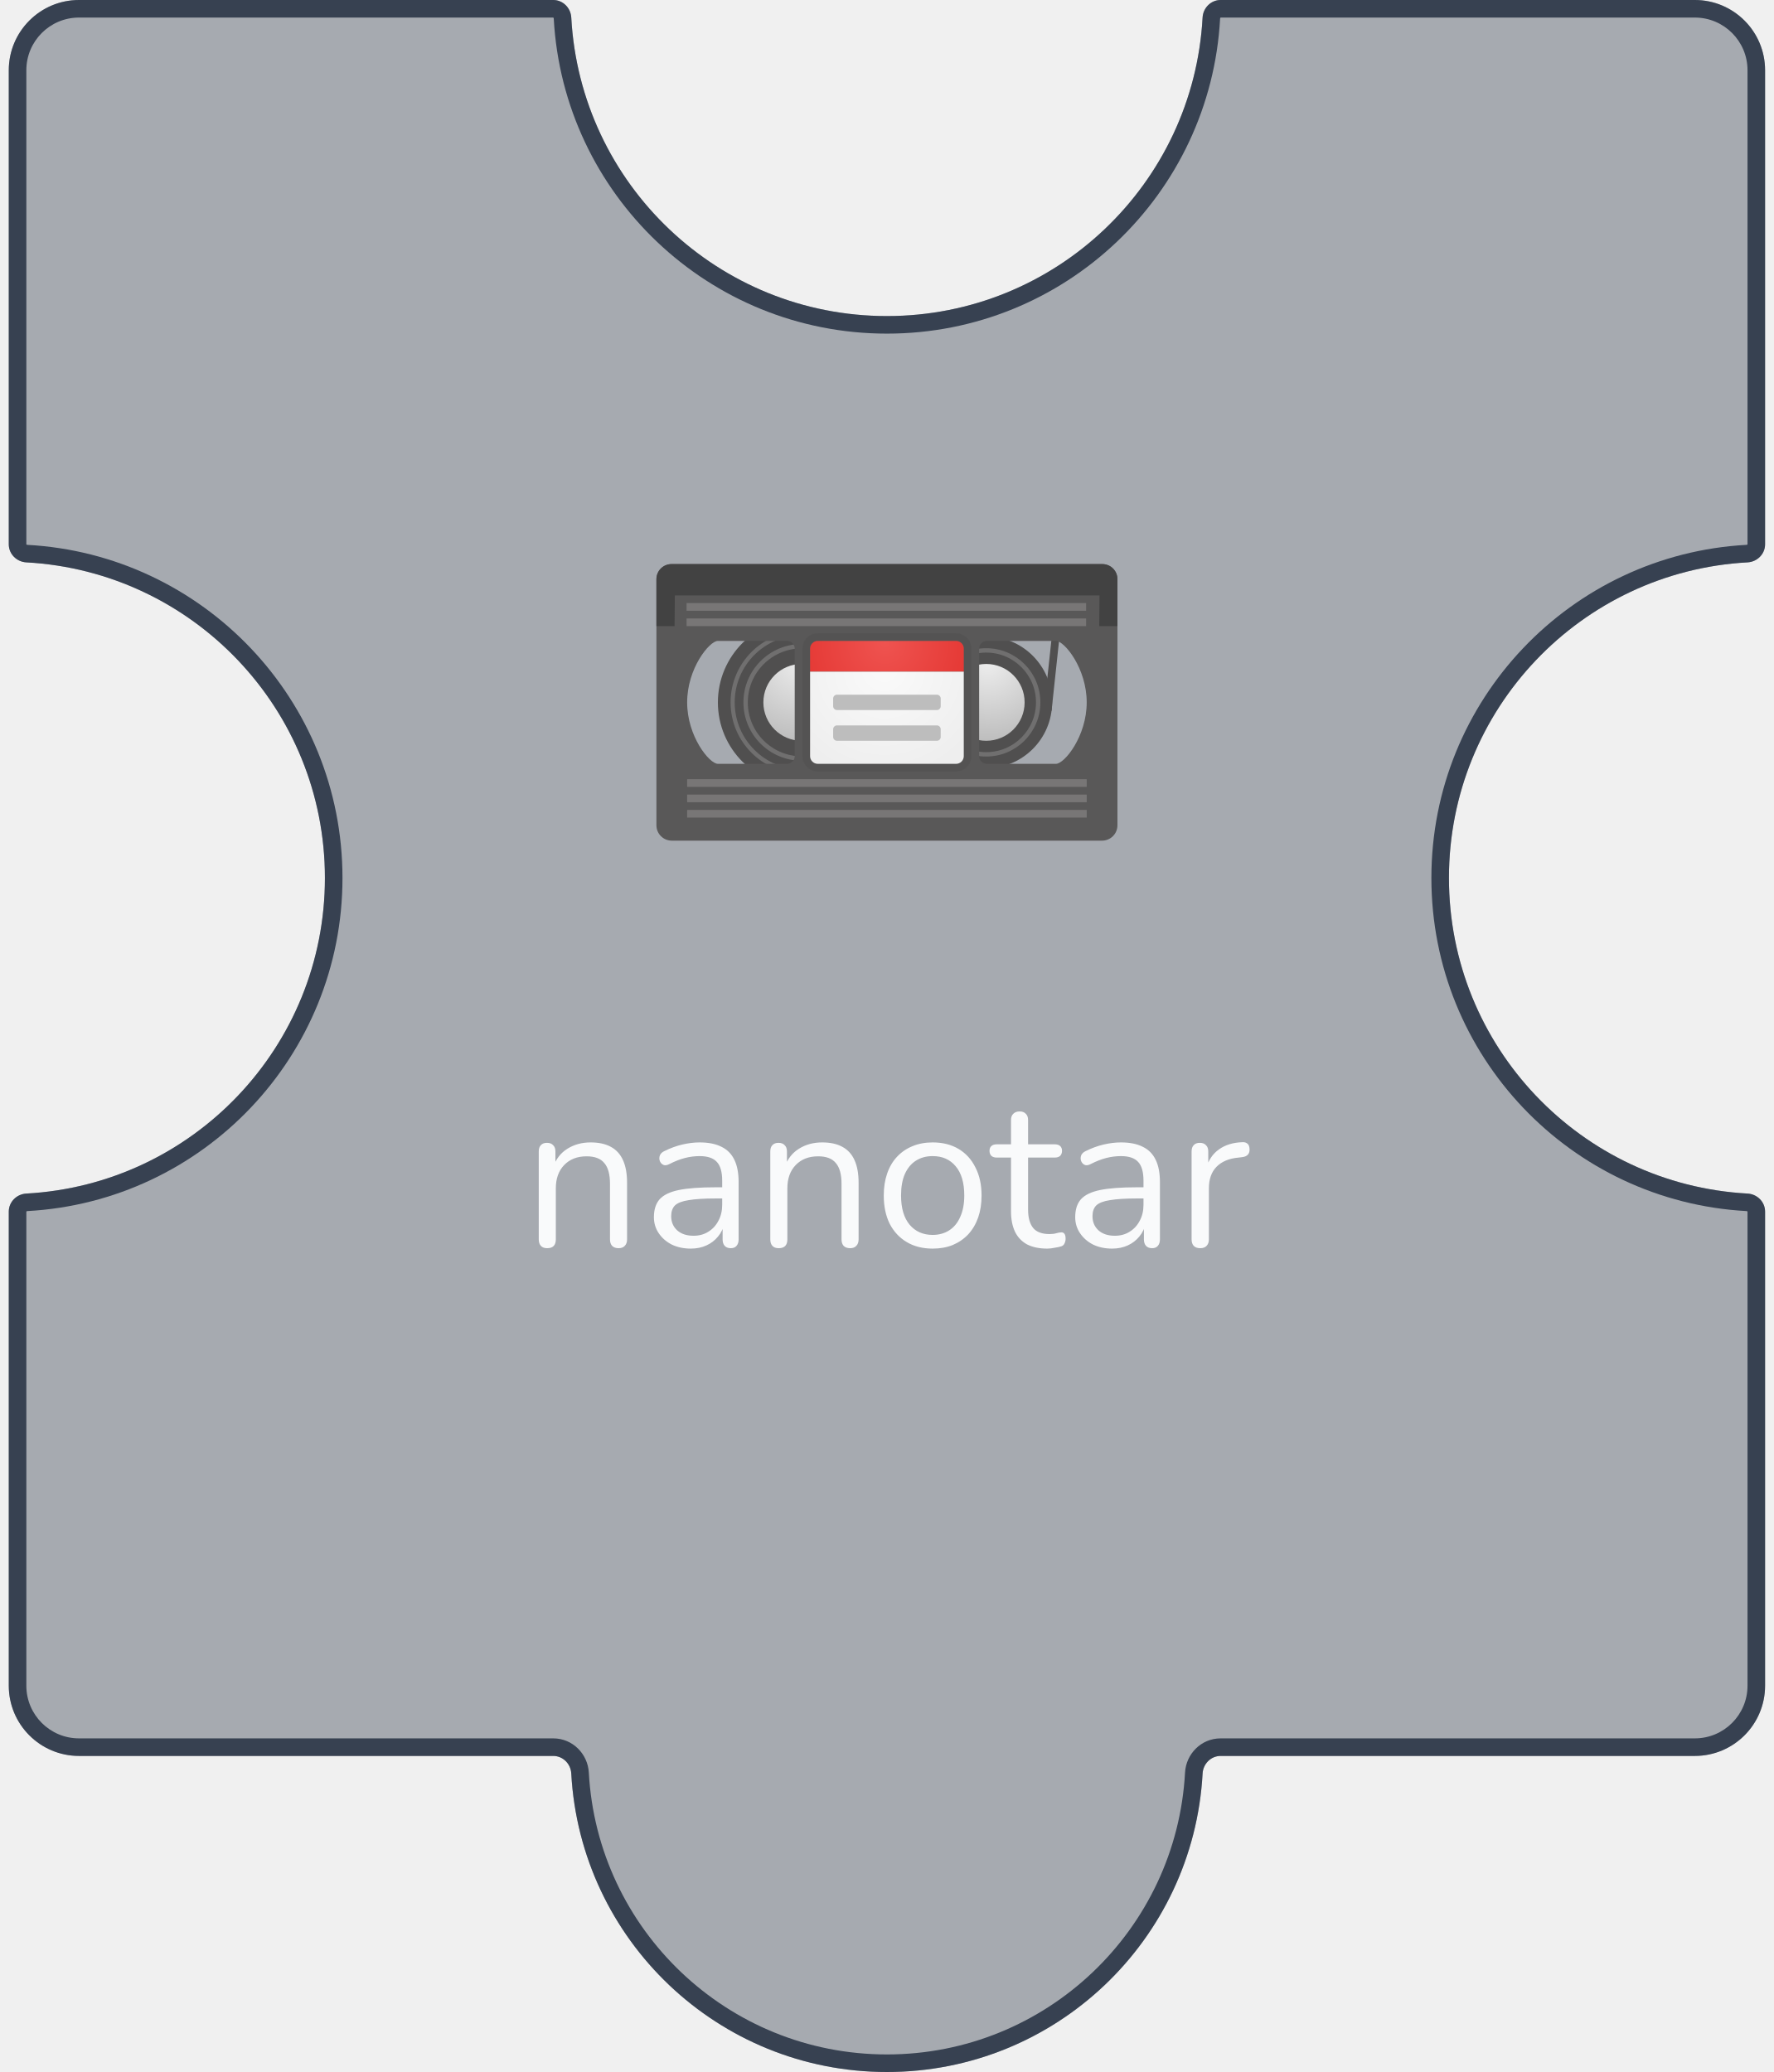
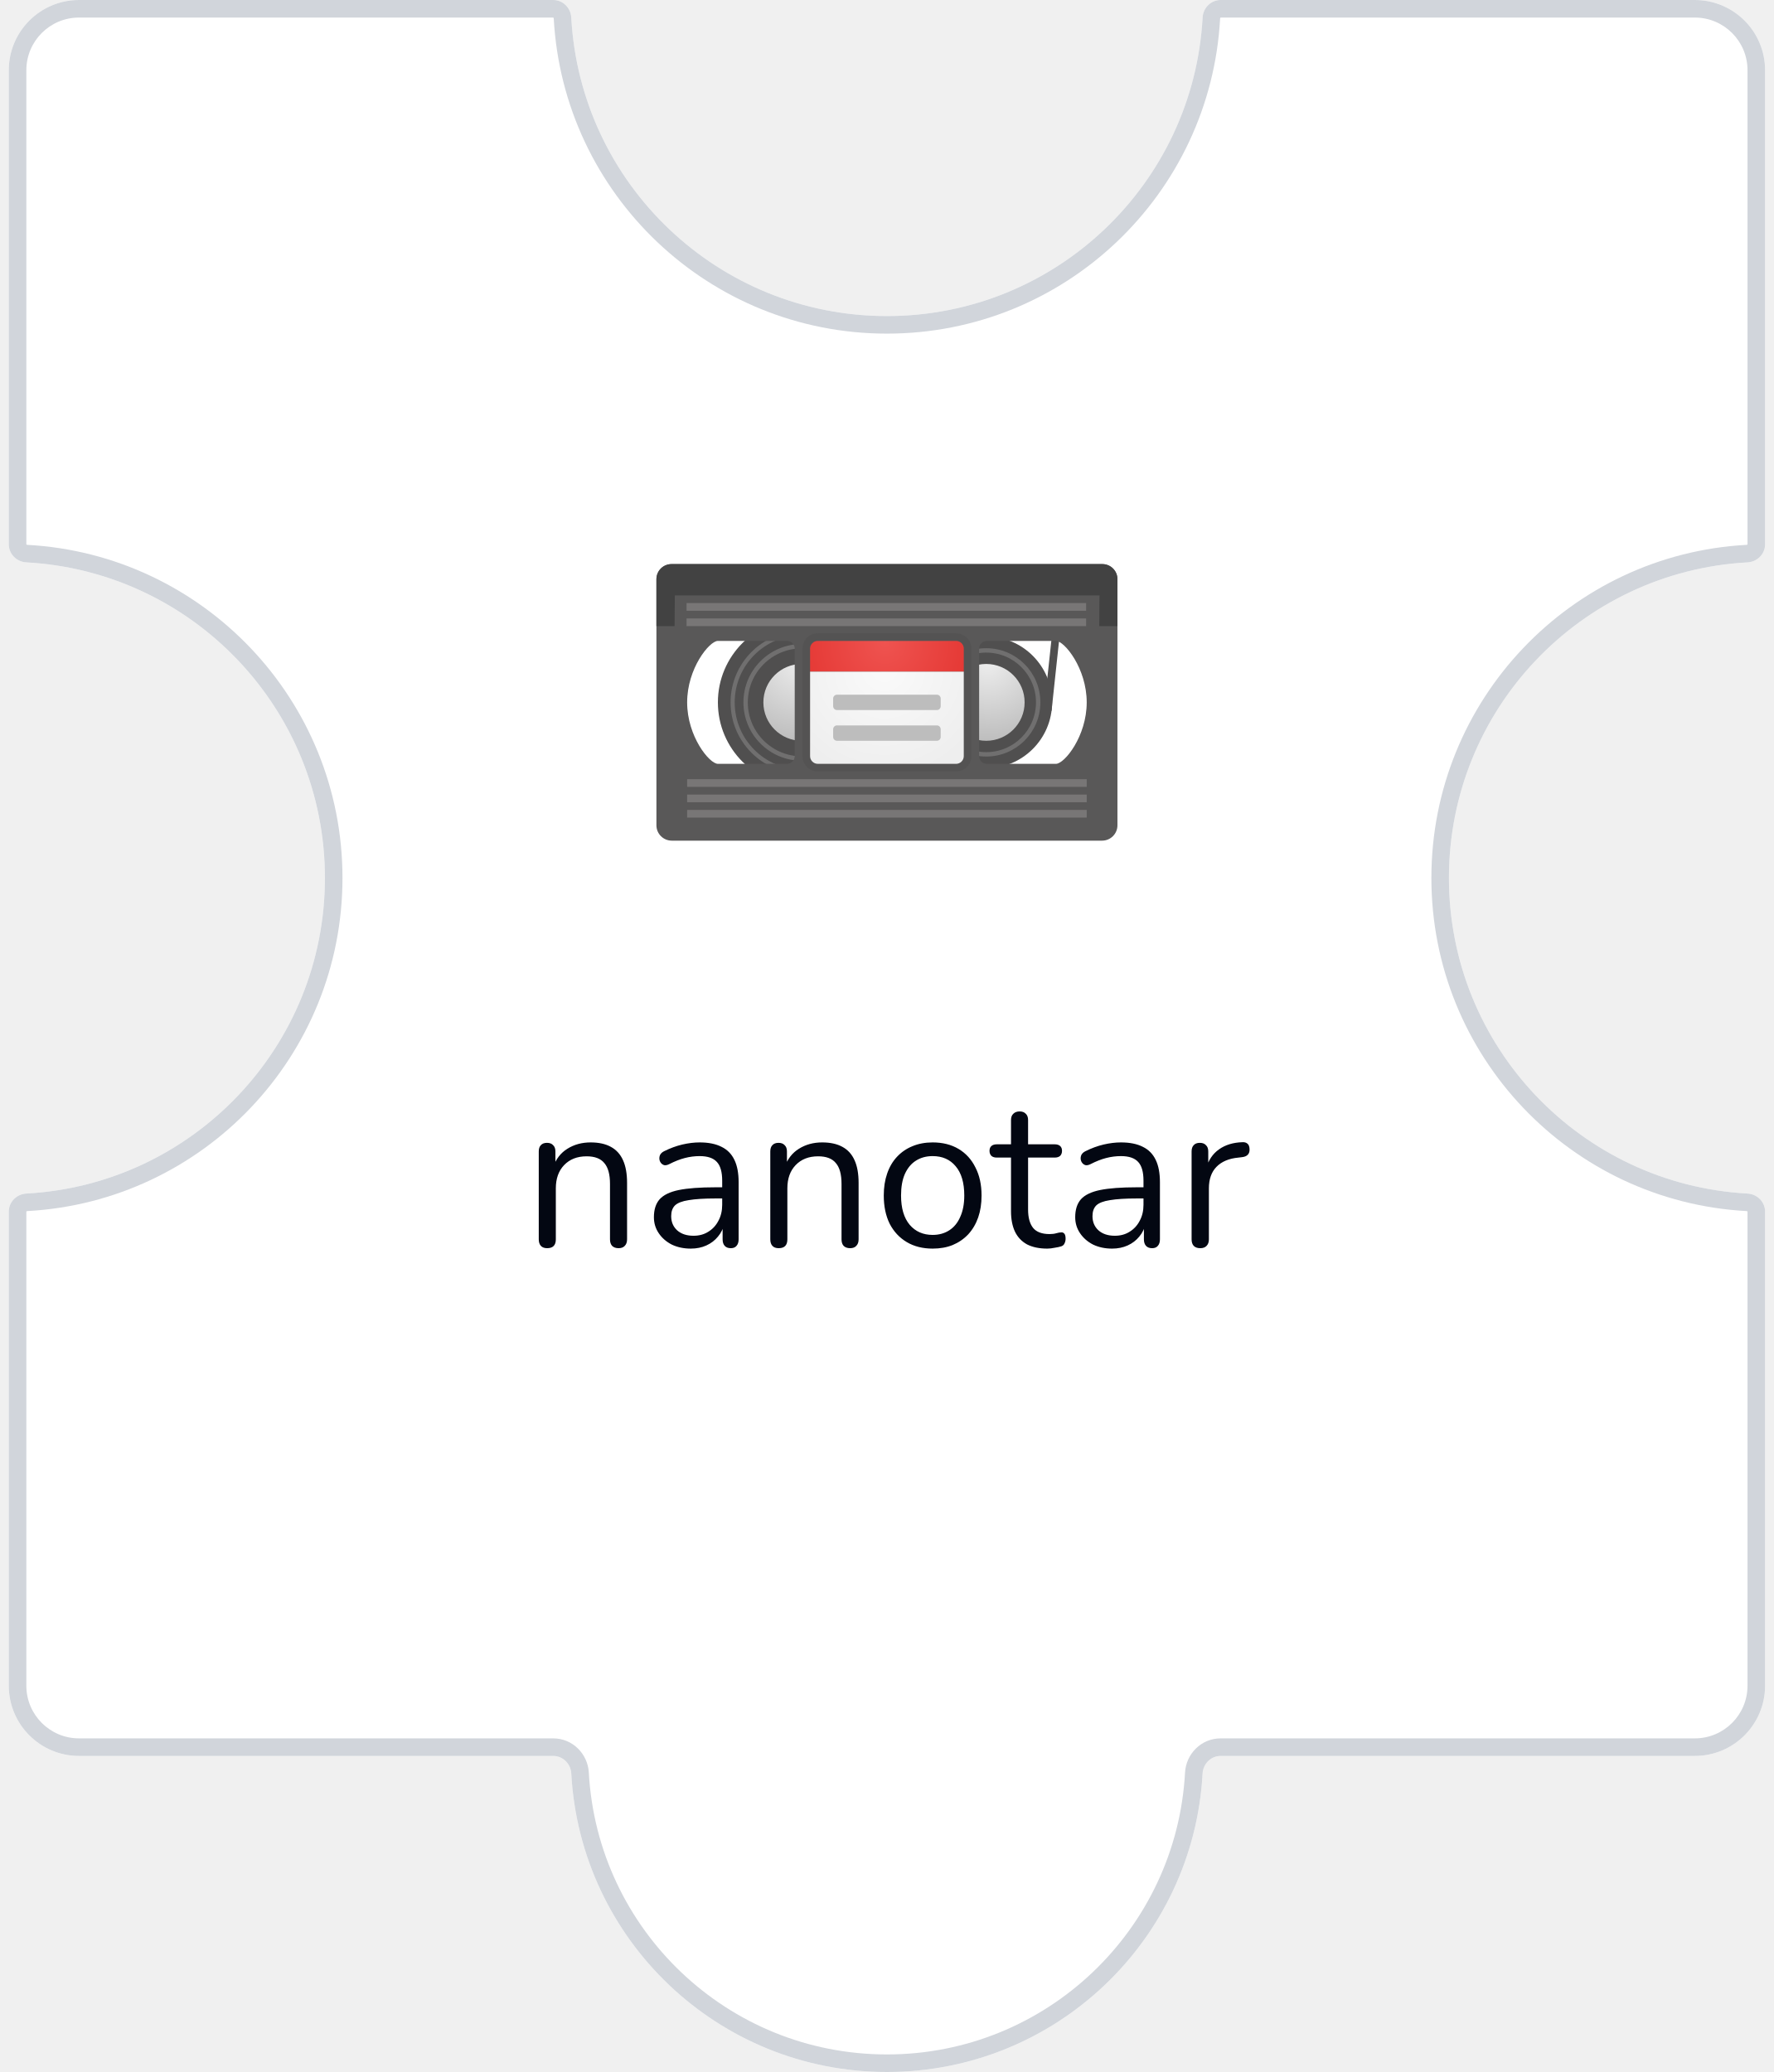
<svg xmlns="http://www.w3.org/2000/svg" width="101" height="118" viewBox="0 0 101 118" fill="none">
-   <mask id="path-1-inside-1_685_11103" fill="white">
+   <mask id="path-1-inside-1_685_11219" fill="white">
    <path fill-rule="evenodd" clip-rule="evenodd" d="M69.5 0C68.948 0 68.503 0.448 68.473 1C67.954 10.476 60.106 18 50.5 18C40.894 18 33.046 10.476 32.527 1C32.497 0.448 32.052 0 31.5 0L4.5 0C2.291 0 0.5 1.791 0.5 4L0.5 31C0.5 31.552 0.948 31.997 1.5 32.027C10.976 32.546 18.5 40.394 18.5 50C18.5 59.606 10.976 67.454 1.5 67.973C0.948 68.003 0.5 68.448 0.5 69L0.5 96C0.5 98.209 2.291 100 4.5 100H31.5C32.052 100 32.497 100.448 32.527 101C33.046 110.476 40.894 118 50.5 118C60.106 118 67.954 110.476 68.473 101C68.503 100.448 68.948 100 69.5 100H96.5C98.709 100 100.5 98.209 100.5 96V69C100.5 68.448 100.052 68.003 99.5 67.973C90.024 67.454 82.5 59.606 82.5 50C82.5 40.394 90.024 32.546 99.5 32.027C100.052 31.997 100.5 31.552 100.5 31V4C100.5 1.791 98.709 0 96.5 0L69.5 0Z" />
  </mask>
-   <path fill-rule="evenodd" clip-rule="evenodd" d="M69.5 0C68.948 0 68.503 0.448 68.473 1C67.954 10.476 60.106 18 50.5 18C40.894 18 33.046 10.476 32.527 1C32.497 0.448 32.052 0 31.5 0L4.5 0C2.291 0 0.5 1.791 0.5 4L0.5 31C0.5 31.552 0.948 31.997 1.5 32.027C10.976 32.546 18.5 40.394 18.5 50C18.5 59.606 10.976 67.454 1.5 67.973C0.948 68.003 0.5 68.448 0.5 69L0.5 96C0.5 98.209 2.291 100 4.5 100H31.5C32.052 100 32.497 100.448 32.527 101C33.046 110.476 40.894 118 50.5 118C60.106 118 67.954 110.476 68.473 101C68.503 100.448 68.948 100 69.5 100H96.5C98.709 100 100.5 98.209 100.5 96V69C100.5 68.448 100.052 68.003 99.5 67.973C90.024 67.454 82.5 59.606 82.5 50C82.5 40.394 90.024 32.546 99.5 32.027C100.052 31.997 100.5 31.552 100.5 31V4C100.5 1.791 98.709 0 96.5 0L69.5 0Z" fill="#374151" fill-opacity="0.4" />
-   <path d="M99.5 32.027L99.445 31.029L99.5 32.027ZM99.5 67.973L99.445 68.971L99.5 67.973ZM32.527 101L33.526 100.945L32.527 101ZM1.5 32.027L1.445 33.026L1.5 32.027ZM32.527 1L31.529 1.055L32.527 1ZM68.473 101L67.474 100.945L68.473 101ZM68.473 1L67.474 0.945L68.473 1ZM50.5 19C60.64 19 68.924 11.058 69.471 1.055L67.474 0.945C66.984 9.894 59.572 17 50.5 17L50.5 19ZM31.529 1.055C32.077 11.058 40.36 19 50.5 19L50.5 17C41.428 17 34.016 9.894 33.526 0.945L31.529 1.055ZM4.5 1L31.5 1V-1L4.5 -1V1ZM1.5 4C1.5 2.343 2.843 1 4.5 1V-1C1.739 -1 -0.5 1.239 -0.5 4H1.5ZM1.5 31L1.5 4H-0.5L-0.5 31H1.5ZM19.5 50C19.5 39.86 11.558 31.576 1.555 31.029L1.445 33.026C10.394 33.516 17.5 40.928 17.5 50L19.5 50ZM1.555 68.971C11.558 68.424 19.5 60.14 19.5 50L17.5 50C17.5 59.072 10.394 66.484 1.445 66.974L1.555 68.971ZM1.5 96L1.5 69H-0.5L-0.5 96H1.5ZM4.5 99C2.843 99 1.5 97.657 1.5 96H-0.5C-0.5 98.761 1.739 101 4.5 101V99ZM31.5 99H4.5V101H31.5L31.5 99ZM50.5 117C41.428 117 34.016 109.894 33.526 100.945L31.529 101.055C32.077 111.058 40.36 119 50.5 119V117ZM67.474 100.945C66.984 109.894 59.572 117 50.5 117V119C60.64 119 68.924 111.058 69.471 101.055L67.474 100.945ZM96.5 99H69.5V101H96.5V99ZM99.5 96C99.5 97.657 98.157 99 96.5 99V101C99.261 101 101.5 98.761 101.5 96H99.5ZM99.5 69V96H101.5V69H99.5ZM81.5 50C81.5 60.14 89.442 68.424 99.445 68.971L99.555 66.974C90.606 66.484 83.5 59.072 83.5 50H81.5ZM99.445 31.029C89.442 31.576 81.5 39.86 81.5 50H83.5C83.5 40.928 90.606 33.516 99.555 33.026L99.445 31.029ZM99.5 4V31H101.5V4L99.5 4ZM96.5 1C98.157 1 99.5 2.343 99.5 4L101.5 4C101.5 1.239 99.261 -1 96.5 -1V1ZM69.5 1L96.5 1V-1L69.5 -1V1ZM99.555 33.026C100.601 32.968 101.5 32.118 101.5 31H99.5C99.5 31.001 99.5 31.001 99.5 31.001C99.5 31 99.5 31 99.5 31C99.5 31 99.499 31.003 99.494 31.008C99.484 31.019 99.467 31.028 99.445 31.029L99.555 33.026ZM101.5 69C101.5 67.882 100.601 67.031 99.555 66.974L99.445 68.971C99.467 68.972 99.484 68.981 99.494 68.992C99.499 68.997 99.5 69 99.5 69C99.5 69 99.5 69 99.5 68.999C99.5 68.999 99.5 68.999 99.5 69H101.5ZM31.5 101C31.501 101 31.501 101 31.501 101C31.5 101 31.5 101 31.5 101C31.5 101 31.503 101.001 31.508 101.006C31.519 101.016 31.528 101.033 31.529 101.055L33.526 100.945C33.468 99.899 32.618 99 31.5 99L31.5 101ZM-0.5 31C-0.5 32.118 0.399 32.968 1.445 33.026L1.555 31.029C1.533 31.028 1.516 31.019 1.506 31.008C1.501 31.003 1.5 31 1.5 31C1.5 31 1.5 31 1.5 31.001C1.5 31.001 1.5 31.001 1.5 31H-0.5ZM1.445 66.974C0.399 67.031 -0.5 67.882 -0.5 69H1.5C1.5 68.999 1.5 68.999 1.5 68.999C1.5 69 1.5 69 1.5 69C1.5 69 1.501 68.997 1.506 68.992C1.516 68.981 1.533 68.972 1.555 68.971L1.445 66.974ZM33.526 0.945C33.468 -0.101 32.618 -1 31.5 -1V1C31.501 1 31.501 1 31.501 1C31.5 1 31.5 1 31.5 1C31.5 1 31.503 1.001 31.508 1.006C31.519 1.016 31.528 1.033 31.529 1.055L33.526 0.945ZM69.471 101.055C69.472 101.033 69.481 101.016 69.492 101.006C69.497 101.001 69.5 101 69.5 101C69.5 101 69.5 101 69.499 101C69.499 101 69.499 101 69.5 101V99C68.382 99 67.531 99.899 67.474 100.945L69.471 101.055ZM69.471 1.055C69.472 1.033 69.481 1.016 69.492 1.006C69.497 1.001 69.5 1 69.5 1C69.5 1 69.5 1 69.499 1C69.499 1 69.499 1 69.5 1V-1C68.382 -1 67.531 -0.101 67.474 0.945L69.471 1.055Z" fill="#374151" mask="url(#path-1-inside-1_685_11103)" />
-   <path d="M31.156 71.084C30.996 71.084 30.876 71.04 30.796 70.952C30.716 70.864 30.676 70.74 30.676 70.58V65.576C30.676 65.416 30.716 65.296 30.796 65.216C30.876 65.128 30.992 65.084 31.144 65.084C31.296 65.084 31.412 65.128 31.492 65.216C31.58 65.296 31.624 65.416 31.624 65.576V66.608L31.492 66.464C31.66 66 31.932 65.652 32.308 65.42C32.692 65.18 33.132 65.06 33.628 65.06C34.092 65.06 34.476 65.144 34.78 65.312C35.092 65.48 35.324 65.736 35.476 66.08C35.628 66.416 35.704 66.844 35.704 67.364V70.58C35.704 70.74 35.66 70.864 35.572 70.952C35.492 71.04 35.376 71.084 35.224 71.084C35.064 71.084 34.94 71.04 34.852 70.952C34.772 70.864 34.732 70.74 34.732 70.58V67.424C34.732 66.88 34.624 66.484 34.408 66.236C34.2 65.98 33.864 65.852 33.4 65.852C32.864 65.852 32.436 66.02 32.116 66.356C31.804 66.684 31.648 67.124 31.648 67.676V70.58C31.648 70.916 31.484 71.084 31.156 71.084ZM39.332 71.108C38.932 71.108 38.572 71.032 38.252 70.88C37.94 70.72 37.692 70.504 37.508 70.232C37.324 69.96 37.232 69.656 37.232 69.32C37.232 68.888 37.34 68.548 37.556 68.3C37.78 68.052 38.144 67.876 38.648 67.772C39.16 67.668 39.856 67.616 40.736 67.616H41.276V68.252H40.748C40.1 68.252 39.588 68.284 39.212 68.348C38.844 68.404 38.584 68.504 38.432 68.648C38.288 68.792 38.216 68.996 38.216 69.26C38.216 69.588 38.328 69.856 38.552 70.064C38.784 70.272 39.096 70.376 39.488 70.376C39.808 70.376 40.088 70.3 40.328 70.148C40.576 69.996 40.768 69.788 40.904 69.524C41.048 69.26 41.12 68.956 41.12 68.612V67.244C41.12 66.748 41.02 66.392 40.82 66.176C40.62 65.952 40.292 65.84 39.836 65.84C39.556 65.84 39.276 65.876 38.996 65.948C38.716 66.02 38.42 66.136 38.108 66.296C37.996 66.352 37.9 66.372 37.82 66.356C37.74 66.332 37.676 66.288 37.628 66.224C37.58 66.16 37.552 66.088 37.544 66.008C37.536 65.92 37.552 65.836 37.592 65.756C37.64 65.676 37.712 65.612 37.808 65.564C38.16 65.388 38.508 65.26 38.852 65.18C39.196 65.1 39.524 65.06 39.836 65.06C40.34 65.06 40.756 65.144 41.084 65.312C41.412 65.472 41.656 65.72 41.816 66.056C41.976 66.384 42.056 66.808 42.056 67.328V70.58C42.056 70.74 42.016 70.864 41.936 70.952C41.864 71.04 41.756 71.084 41.612 71.084C41.46 71.084 41.344 71.04 41.264 70.952C41.184 70.864 41.144 70.74 41.144 70.58V69.644H41.252C41.188 69.948 41.064 70.208 40.88 70.424C40.704 70.64 40.484 70.808 40.22 70.928C39.956 71.048 39.66 71.108 39.332 71.108ZM44.339 71.084C44.179 71.084 44.059 71.04 43.979 70.952C43.899 70.864 43.859 70.74 43.859 70.58V65.576C43.859 65.416 43.899 65.296 43.979 65.216C44.059 65.128 44.175 65.084 44.327 65.084C44.479 65.084 44.595 65.128 44.675 65.216C44.763 65.296 44.807 65.416 44.807 65.576V66.608L44.675 66.464C44.843 66 45.115 65.652 45.491 65.42C45.875 65.18 46.315 65.06 46.811 65.06C47.275 65.06 47.659 65.144 47.963 65.312C48.275 65.48 48.507 65.736 48.659 66.08C48.811 66.416 48.887 66.844 48.887 67.364V70.58C48.887 70.74 48.843 70.864 48.755 70.952C48.675 71.04 48.559 71.084 48.407 71.084C48.247 71.084 48.123 71.04 48.035 70.952C47.955 70.864 47.915 70.74 47.915 70.58V67.424C47.915 66.88 47.807 66.484 47.591 66.236C47.383 65.98 47.047 65.852 46.583 65.852C46.047 65.852 45.619 66.02 45.299 66.356C44.987 66.684 44.831 67.124 44.831 67.676V70.58C44.831 70.916 44.667 71.084 44.339 71.084ZM53.104 71.108C52.536 71.108 52.044 70.984 51.628 70.736C51.212 70.488 50.888 70.14 50.656 69.692C50.432 69.236 50.32 68.7 50.32 68.084C50.32 67.62 50.384 67.204 50.512 66.836C50.64 66.46 50.828 66.14 51.076 65.876C51.324 65.612 51.616 65.412 51.952 65.276C52.296 65.132 52.68 65.06 53.104 65.06C53.672 65.06 54.164 65.184 54.58 65.432C54.996 65.68 55.316 66.032 55.54 66.488C55.772 66.936 55.888 67.468 55.888 68.084C55.888 68.548 55.824 68.964 55.696 69.332C55.568 69.7 55.38 70.02 55.132 70.292C54.884 70.556 54.588 70.76 54.244 70.904C53.908 71.04 53.528 71.108 53.104 71.108ZM53.104 70.328C53.464 70.328 53.78 70.24 54.052 70.064C54.324 69.888 54.532 69.632 54.676 69.296C54.828 68.96 54.904 68.556 54.904 68.084C54.904 67.356 54.74 66.8 54.412 66.416C54.092 66.032 53.656 65.84 53.104 65.84C52.736 65.84 52.416 65.928 52.144 66.104C51.88 66.272 51.672 66.524 51.52 66.86C51.376 67.188 51.304 67.596 51.304 68.084C51.304 68.804 51.468 69.36 51.796 69.752C52.124 70.136 52.56 70.328 53.104 70.328ZM59.629 71.108C59.173 71.108 58.789 71.028 58.477 70.868C58.173 70.7 57.945 70.46 57.793 70.148C57.641 69.828 57.565 69.44 57.565 68.984V65.924H56.761C56.625 65.924 56.521 65.892 56.449 65.828C56.377 65.756 56.341 65.66 56.341 65.54C56.341 65.42 56.377 65.328 56.449 65.264C56.521 65.2 56.625 65.168 56.761 65.168H57.565V63.788C57.565 63.628 57.609 63.508 57.697 63.428C57.785 63.34 57.905 63.296 58.057 63.296C58.209 63.296 58.325 63.34 58.405 63.428C58.493 63.508 58.537 63.628 58.537 63.788V65.168H60.049C60.185 65.168 60.289 65.2 60.361 65.264C60.433 65.328 60.469 65.42 60.469 65.54C60.469 65.66 60.433 65.756 60.361 65.828C60.289 65.892 60.185 65.924 60.049 65.924H58.537V68.888C58.537 69.344 58.633 69.692 58.825 69.932C59.017 70.164 59.329 70.28 59.761 70.28C59.913 70.28 60.041 70.264 60.145 70.232C60.257 70.2 60.349 70.184 60.421 70.184C60.493 70.176 60.553 70.2 60.601 70.256C60.649 70.312 60.673 70.408 60.673 70.544C60.673 70.64 60.653 70.728 60.613 70.808C60.581 70.888 60.521 70.944 60.433 70.976C60.337 71.008 60.209 71.036 60.049 71.06C59.897 71.092 59.757 71.108 59.629 71.108ZM63.32 71.108C62.92 71.108 62.56 71.032 62.24 70.88C61.928 70.72 61.68 70.504 61.496 70.232C61.312 69.96 61.22 69.656 61.22 69.32C61.22 68.888 61.328 68.548 61.544 68.3C61.768 68.052 62.132 67.876 62.636 67.772C63.148 67.668 63.844 67.616 64.724 67.616H65.264V68.252H64.736C64.088 68.252 63.576 68.284 63.2 68.348C62.832 68.404 62.572 68.504 62.42 68.648C62.276 68.792 62.204 68.996 62.204 69.26C62.204 69.588 62.316 69.856 62.54 70.064C62.772 70.272 63.084 70.376 63.476 70.376C63.796 70.376 64.076 70.3 64.316 70.148C64.564 69.996 64.756 69.788 64.892 69.524C65.036 69.26 65.108 68.956 65.108 68.612V67.244C65.108 66.748 65.008 66.392 64.808 66.176C64.608 65.952 64.28 65.84 63.824 65.84C63.544 65.84 63.264 65.876 62.984 65.948C62.704 66.02 62.408 66.136 62.096 66.296C61.984 66.352 61.888 66.372 61.808 66.356C61.728 66.332 61.664 66.288 61.616 66.224C61.568 66.16 61.54 66.088 61.532 66.008C61.524 65.92 61.54 65.836 61.58 65.756C61.628 65.676 61.7 65.612 61.796 65.564C62.148 65.388 62.496 65.26 62.84 65.18C63.184 65.1 63.512 65.06 63.824 65.06C64.328 65.06 64.744 65.144 65.072 65.312C65.4 65.472 65.644 65.72 65.804 66.056C65.964 66.384 66.044 66.808 66.044 67.328V70.58C66.044 70.74 66.004 70.864 65.924 70.952C65.852 71.04 65.744 71.084 65.6 71.084C65.448 71.084 65.332 71.04 65.252 70.952C65.172 70.864 65.132 70.74 65.132 70.58V69.644H65.24C65.176 69.948 65.052 70.208 64.868 70.424C64.692 70.64 64.472 70.808 64.208 70.928C63.944 71.048 63.648 71.108 63.32 71.108ZM68.34 71.084C68.18 71.084 68.055 71.04 67.968 70.952C67.888 70.864 67.847 70.74 67.847 70.58V65.576C67.847 65.416 67.888 65.296 67.968 65.216C68.047 65.128 68.163 65.084 68.316 65.084C68.468 65.084 68.584 65.128 68.663 65.216C68.751 65.296 68.796 65.416 68.796 65.576V66.548H68.675C68.803 66.076 69.047 65.712 69.407 65.456C69.767 65.2 70.212 65.064 70.74 65.048C70.859 65.04 70.956 65.068 71.028 65.132C71.1 65.188 71.139 65.288 71.147 65.432C71.156 65.568 71.124 65.676 71.052 65.756C70.98 65.836 70.868 65.884 70.716 65.9L70.523 65.924C69.98 65.972 69.559 66.148 69.263 66.452C68.975 66.748 68.832 67.156 68.832 67.676V70.58C68.832 70.74 68.787 70.864 68.7 70.952C68.62 71.04 68.499 71.084 68.34 71.084Z" fill="#F9FAFB" />
+   <path fill-rule="evenodd" clip-rule="evenodd" d="M69.5 0C68.948 0 68.503 0.448 68.473 1C67.954 10.476 60.106 18 50.5 18C40.894 18 33.046 10.476 32.527 1C32.497 0.448 32.052 0 31.5 0L4.5 0C2.291 0 0.5 1.791 0.5 4L0.5 31C0.5 31.552 0.948 31.997 1.5 32.027C10.976 32.546 18.5 40.394 18.5 50C18.5 59.606 10.976 67.454 1.5 67.973C0.948 68.003 0.5 68.448 0.5 69L0.5 96C0.5 98.209 2.291 100 4.5 100H31.5C32.052 100 32.497 100.448 32.527 101C33.046 110.476 40.894 118 50.5 118C60.106 118 67.954 110.476 68.473 101C68.503 100.448 68.948 100 69.5 100H96.5C98.709 100 100.5 98.209 100.5 96V69C100.5 68.448 100.052 68.003 99.5 67.973C90.024 67.454 82.5 59.606 82.5 50C82.5 40.394 90.024 32.546 99.5 32.027C100.052 31.997 100.5 31.552 100.5 31V4C100.5 1.791 98.709 0 96.5 0L69.5 0Z" fill="white" />
+   <path d="M99.5 32.027L99.445 31.029L99.5 32.027ZM99.5 67.973L99.445 68.971L99.5 67.973ZM32.527 101L33.526 100.945L32.527 101ZM1.5 32.027L1.445 33.026L1.5 32.027ZM32.527 1L31.529 1.055L32.527 1ZM68.473 101L67.474 100.945L68.473 101ZM68.473 1L67.474 0.945L68.473 1ZM50.5 19C60.64 19 68.924 11.058 69.471 1.055L67.474 0.945C66.984 9.894 59.572 17 50.5 17L50.5 19ZM31.529 1.055C32.077 11.058 40.36 19 50.5 19L50.5 17C41.428 17 34.016 9.894 33.526 0.945L31.529 1.055ZM4.5 1L31.5 1V-1L4.5 -1V1ZM1.5 4C1.5 2.343 2.843 1 4.5 1V-1C1.739 -1 -0.5 1.239 -0.5 4H1.5ZM1.5 31L1.5 4H-0.5L-0.5 31H1.5ZM19.5 50C19.5 39.86 11.558 31.576 1.555 31.029L1.445 33.026C10.394 33.516 17.5 40.928 17.5 50L19.5 50ZM1.555 68.971C11.558 68.424 19.5 60.14 19.5 50L17.5 50C17.5 59.072 10.394 66.484 1.445 66.974L1.555 68.971ZM1.5 96L1.5 69H-0.5L-0.5 96H1.5ZM4.5 99C2.843 99 1.5 97.657 1.5 96H-0.5C-0.5 98.761 1.739 101 4.5 101V99ZM31.5 99H4.5V101H31.5L31.5 99ZM50.5 117C41.428 117 34.016 109.894 33.526 100.945L31.529 101.055C32.077 111.058 40.36 119 50.5 119V117ZM67.474 100.945C66.984 109.894 59.572 117 50.5 117V119C60.64 119 68.924 111.058 69.471 101.055L67.474 100.945ZM96.5 99H69.5V101H96.5V99ZM99.5 96C99.5 97.657 98.157 99 96.5 99V101C99.261 101 101.5 98.761 101.5 96H99.5ZM99.5 69V96H101.5V69H99.5ZM81.5 50C81.5 60.14 89.442 68.424 99.445 68.971L99.555 66.974C90.606 66.484 83.5 59.072 83.5 50H81.5ZM99.445 31.029C89.442 31.576 81.5 39.86 81.5 50H83.5C83.5 40.928 90.606 33.516 99.555 33.026L99.445 31.029ZM99.5 4V31H101.5V4L99.5 4ZM96.5 1C98.157 1 99.5 2.343 99.5 4L101.5 4C101.5 1.239 99.261 -1 96.5 -1V1ZM69.5 1L96.5 1V-1L69.5 -1V1ZM99.555 33.026C100.601 32.968 101.5 32.118 101.5 31H99.5C99.5 31.001 99.5 31.001 99.5 31.001C99.5 31 99.5 31 99.5 31C99.5 31 99.499 31.003 99.494 31.008C99.484 31.019 99.467 31.028 99.445 31.029L99.555 33.026ZM101.5 69C101.5 67.882 100.601 67.031 99.555 66.974L99.445 68.971C99.467 68.972 99.484 68.981 99.494 68.992C99.499 68.997 99.5 69 99.5 69C99.5 69 99.5 69 99.5 68.999C99.5 68.999 99.5 68.999 99.5 69H101.5ZM31.5 101C31.501 101 31.501 101 31.501 101C31.5 101 31.5 101 31.5 101C31.5 101 31.503 101.001 31.508 101.006C31.519 101.016 31.528 101.033 31.529 101.055L33.526 100.945C33.468 99.899 32.618 99 31.5 99L31.5 101ZM-0.5 31C-0.5 32.118 0.399 32.968 1.445 33.026L1.555 31.029C1.533 31.028 1.516 31.019 1.506 31.008C1.501 31.003 1.5 31 1.5 31C1.5 31 1.5 31 1.5 31.001C1.5 31.001 1.5 31.001 1.5 31H-0.5ZM1.445 66.974C0.399 67.031 -0.5 67.882 -0.5 69H1.5C1.5 68.999 1.5 68.999 1.5 68.999C1.5 69 1.5 69 1.5 69C1.5 69 1.501 68.997 1.506 68.992C1.516 68.981 1.533 68.972 1.555 68.971L1.445 66.974ZM33.526 0.945C33.468 -0.101 32.618 -1 31.5 -1V1C31.501 1 31.501 1 31.501 1C31.5 1 31.5 1 31.5 1C31.5 1 31.503 1.001 31.508 1.006C31.519 1.016 31.528 1.033 31.529 1.055L33.526 0.945ZM69.471 101.055C69.472 101.033 69.481 101.016 69.492 101.006C69.497 101.001 69.5 101 69.5 101C69.5 101 69.5 101 69.499 101C69.499 101 69.499 101 69.5 101V99C68.382 99 67.531 99.899 67.474 100.945L69.471 101.055ZM69.471 1.055C69.472 1.033 69.481 1.016 69.492 1.006C69.497 1.001 69.5 1 69.5 1C69.5 1 69.5 1 69.499 1C69.499 1 69.499 1 69.5 1V-1C68.382 -1 67.531 -0.101 67.474 0.945L69.471 1.055Z" fill="#D1D5DB" mask="url(#path-1-inside-1_685_11219)" />
+   <path d="M31.156 71.084C30.996 71.084 30.876 71.04 30.796 70.952C30.716 70.864 30.676 70.74 30.676 70.58V65.576C30.676 65.416 30.716 65.296 30.796 65.216C30.876 65.128 30.992 65.084 31.144 65.084C31.296 65.084 31.412 65.128 31.492 65.216C31.58 65.296 31.624 65.416 31.624 65.576V66.608L31.492 66.464C31.66 66 31.932 65.652 32.308 65.42C32.692 65.18 33.132 65.06 33.628 65.06C34.092 65.06 34.476 65.144 34.78 65.312C35.092 65.48 35.324 65.736 35.476 66.08C35.628 66.416 35.704 66.844 35.704 67.364V70.58C35.704 70.74 35.66 70.864 35.572 70.952C35.492 71.04 35.376 71.084 35.224 71.084C35.064 71.084 34.94 71.04 34.852 70.952C34.772 70.864 34.732 70.74 34.732 70.58V67.424C34.732 66.88 34.624 66.484 34.408 66.236C34.2 65.98 33.864 65.852 33.4 65.852C32.864 65.852 32.436 66.02 32.116 66.356C31.804 66.684 31.648 67.124 31.648 67.676V70.58C31.648 70.916 31.484 71.084 31.156 71.084ZM39.332 71.108C38.932 71.108 38.572 71.032 38.252 70.88C37.94 70.72 37.692 70.504 37.508 70.232C37.324 69.96 37.232 69.656 37.232 69.32C37.232 68.888 37.34 68.548 37.556 68.3C37.78 68.052 38.144 67.876 38.648 67.772C39.16 67.668 39.856 67.616 40.736 67.616H41.276V68.252H40.748C40.1 68.252 39.588 68.284 39.212 68.348C38.844 68.404 38.584 68.504 38.432 68.648C38.288 68.792 38.216 68.996 38.216 69.26C38.216 69.588 38.328 69.856 38.552 70.064C38.784 70.272 39.096 70.376 39.488 70.376C39.808 70.376 40.088 70.3 40.328 70.148C40.576 69.996 40.768 69.788 40.904 69.524C41.048 69.26 41.12 68.956 41.12 68.612V67.244C41.12 66.748 41.02 66.392 40.82 66.176C40.62 65.952 40.292 65.84 39.836 65.84C39.556 65.84 39.276 65.876 38.996 65.948C38.716 66.02 38.42 66.136 38.108 66.296C37.996 66.352 37.9 66.372 37.82 66.356C37.74 66.332 37.676 66.288 37.628 66.224C37.58 66.16 37.552 66.088 37.544 66.008C37.536 65.92 37.552 65.836 37.592 65.756C37.64 65.676 37.712 65.612 37.808 65.564C38.16 65.388 38.508 65.26 38.852 65.18C39.196 65.1 39.524 65.06 39.836 65.06C40.34 65.06 40.756 65.144 41.084 65.312C41.412 65.472 41.656 65.72 41.816 66.056C41.976 66.384 42.056 66.808 42.056 67.328V70.58C42.056 70.74 42.016 70.864 41.936 70.952C41.864 71.04 41.756 71.084 41.612 71.084C41.46 71.084 41.344 71.04 41.264 70.952C41.184 70.864 41.144 70.74 41.144 70.58V69.644H41.252C41.188 69.948 41.064 70.208 40.88 70.424C40.704 70.64 40.484 70.808 40.22 70.928C39.956 71.048 39.66 71.108 39.332 71.108ZM44.339 71.084C44.179 71.084 44.059 71.04 43.979 70.952C43.899 70.864 43.859 70.74 43.859 70.58V65.576C43.859 65.416 43.899 65.296 43.979 65.216C44.059 65.128 44.175 65.084 44.327 65.084C44.479 65.084 44.595 65.128 44.675 65.216C44.763 65.296 44.807 65.416 44.807 65.576V66.608L44.675 66.464C44.843 66 45.115 65.652 45.491 65.42C45.875 65.18 46.315 65.06 46.811 65.06C47.275 65.06 47.659 65.144 47.963 65.312C48.275 65.48 48.507 65.736 48.659 66.08C48.811 66.416 48.887 66.844 48.887 67.364V70.58C48.887 70.74 48.843 70.864 48.755 70.952C48.675 71.04 48.559 71.084 48.407 71.084C48.247 71.084 48.123 71.04 48.035 70.952C47.955 70.864 47.915 70.74 47.915 70.58V67.424C47.915 66.88 47.807 66.484 47.591 66.236C47.383 65.98 47.047 65.852 46.583 65.852C46.047 65.852 45.619 66.02 45.299 66.356C44.987 66.684 44.831 67.124 44.831 67.676V70.58C44.831 70.916 44.667 71.084 44.339 71.084ZM53.104 71.108C52.536 71.108 52.044 70.984 51.628 70.736C51.212 70.488 50.888 70.14 50.656 69.692C50.432 69.236 50.32 68.7 50.32 68.084C50.32 67.62 50.384 67.204 50.512 66.836C50.64 66.46 50.828 66.14 51.076 65.876C51.324 65.612 51.616 65.412 51.952 65.276C52.296 65.132 52.68 65.06 53.104 65.06C53.672 65.06 54.164 65.184 54.58 65.432C54.996 65.68 55.316 66.032 55.54 66.488C55.772 66.936 55.888 67.468 55.888 68.084C55.888 68.548 55.824 68.964 55.696 69.332C55.568 69.7 55.38 70.02 55.132 70.292C54.884 70.556 54.588 70.76 54.244 70.904C53.908 71.04 53.528 71.108 53.104 71.108ZM53.104 70.328C53.464 70.328 53.78 70.24 54.052 70.064C54.324 69.888 54.532 69.632 54.676 69.296C54.828 68.96 54.904 68.556 54.904 68.084C54.904 67.356 54.74 66.8 54.412 66.416C54.092 66.032 53.656 65.84 53.104 65.84C52.736 65.84 52.416 65.928 52.144 66.104C51.88 66.272 51.672 66.524 51.52 66.86C51.376 67.188 51.304 67.596 51.304 68.084C51.304 68.804 51.468 69.36 51.796 69.752C52.124 70.136 52.56 70.328 53.104 70.328ZM59.629 71.108C59.173 71.108 58.789 71.028 58.477 70.868C58.173 70.7 57.945 70.46 57.793 70.148C57.641 69.828 57.565 69.44 57.565 68.984V65.924H56.761C56.625 65.924 56.521 65.892 56.449 65.828C56.377 65.756 56.341 65.66 56.341 65.54C56.341 65.42 56.377 65.328 56.449 65.264C56.521 65.2 56.625 65.168 56.761 65.168H57.565V63.788C57.565 63.628 57.609 63.508 57.697 63.428C57.785 63.34 57.905 63.296 58.057 63.296C58.209 63.296 58.325 63.34 58.405 63.428C58.493 63.508 58.537 63.628 58.537 63.788V65.168H60.049C60.185 65.168 60.289 65.2 60.361 65.264C60.433 65.328 60.469 65.42 60.469 65.54C60.469 65.66 60.433 65.756 60.361 65.828C60.289 65.892 60.185 65.924 60.049 65.924H58.537V68.888C58.537 69.344 58.633 69.692 58.825 69.932C59.017 70.164 59.329 70.28 59.761 70.28C59.913 70.28 60.041 70.264 60.145 70.232C60.257 70.2 60.349 70.184 60.421 70.184C60.493 70.176 60.553 70.2 60.601 70.256C60.649 70.312 60.673 70.408 60.673 70.544C60.673 70.64 60.653 70.728 60.613 70.808C60.581 70.888 60.521 70.944 60.433 70.976C60.337 71.008 60.209 71.036 60.049 71.06C59.897 71.092 59.757 71.108 59.629 71.108ZM63.32 71.108C62.92 71.108 62.56 71.032 62.24 70.88C61.928 70.72 61.68 70.504 61.496 70.232C61.312 69.96 61.22 69.656 61.22 69.32C61.22 68.888 61.328 68.548 61.544 68.3C61.768 68.052 62.132 67.876 62.636 67.772C63.148 67.668 63.844 67.616 64.724 67.616H65.264V68.252H64.736C64.088 68.252 63.576 68.284 63.2 68.348C62.832 68.404 62.572 68.504 62.42 68.648C62.276 68.792 62.204 68.996 62.204 69.26C62.204 69.588 62.316 69.856 62.54 70.064C62.772 70.272 63.084 70.376 63.476 70.376C63.796 70.376 64.076 70.3 64.316 70.148C64.564 69.996 64.756 69.788 64.892 69.524C65.036 69.26 65.108 68.956 65.108 68.612V67.244C65.108 66.748 65.008 66.392 64.808 66.176C64.608 65.952 64.28 65.84 63.824 65.84C63.544 65.84 63.264 65.876 62.984 65.948C62.704 66.02 62.408 66.136 62.096 66.296C61.984 66.352 61.888 66.372 61.808 66.356C61.728 66.332 61.664 66.288 61.616 66.224C61.568 66.16 61.54 66.088 61.532 66.008C61.524 65.92 61.54 65.836 61.58 65.756C61.628 65.676 61.7 65.612 61.796 65.564C62.148 65.388 62.496 65.26 62.84 65.18C63.184 65.1 63.512 65.06 63.824 65.06C64.328 65.06 64.744 65.144 65.072 65.312C65.4 65.472 65.644 65.72 65.804 66.056C65.964 66.384 66.044 66.808 66.044 67.328V70.58C66.044 70.74 66.004 70.864 65.924 70.952C65.852 71.04 65.744 71.084 65.6 71.084C65.448 71.084 65.332 71.04 65.252 70.952C65.172 70.864 65.132 70.74 65.132 70.58V69.644H65.24C65.176 69.948 65.052 70.208 64.868 70.424C64.692 70.64 64.472 70.808 64.208 70.928C63.944 71.048 63.648 71.108 63.32 71.108ZM68.34 71.084C68.18 71.084 68.055 71.04 67.968 70.952C67.888 70.864 67.847 70.74 67.847 70.58V65.576C67.847 65.416 67.888 65.296 67.968 65.216C68.047 65.128 68.163 65.084 68.316 65.084C68.468 65.084 68.584 65.128 68.663 65.216C68.751 65.296 68.796 65.416 68.796 65.576V66.548H68.675C68.803 66.076 69.047 65.712 69.407 65.456C69.767 65.2 70.212 65.064 70.74 65.048C70.859 65.04 70.956 65.068 71.028 65.132C71.1 65.188 71.139 65.288 71.147 65.432C71.156 65.568 71.124 65.676 71.052 65.756C70.98 65.836 70.868 65.884 70.716 65.9L70.523 65.924C69.98 65.972 69.559 66.148 69.263 66.452C68.975 66.748 68.832 67.156 68.832 67.676V70.58C68.832 70.74 68.787 70.864 68.7 70.952C68.62 71.04 68.499 71.084 68.34 71.084Z" fill="#030712" />
  <path d="M59.438 40.439L60.097 34.288L60.532 34.335L59.873 40.486L59.438 40.439Z" fill="#504F4F" />
  <path d="M45.653 44.778C48.291 44.778 50.43 42.639 50.43 40C50.43 37.361 48.291 35.222 45.653 35.222C43.014 35.222 40.875 37.361 40.875 40C40.875 42.639 43.014 44.778 45.653 44.778Z" fill="#504F4F" />
-   <path d="M45.653 42.188C46.861 42.188 47.84 41.208 47.84 40C47.84 38.792 46.861 37.812 45.653 37.812C44.444 37.812 43.465 38.792 43.465 40C43.465 41.208 44.444 42.188 45.653 42.188Z" fill="url(#paint0_radial_685_11103)" />
+   <path d="M45.653 42.188C46.861 42.188 47.84 41.208 47.84 40C47.84 38.792 46.861 37.812 45.653 37.812C44.444 37.812 43.465 38.792 43.465 40C43.465 41.208 44.444 42.188 45.653 42.188Z" fill="url(#paint0_radial_685_11219)" />
  <path opacity="0.2" d="M45.653 43.938C47.827 43.938 49.59 42.175 49.59 40C49.59 37.825 47.827 36.062 45.653 36.062C43.478 36.062 41.715 37.825 41.715 40C41.715 42.175 43.478 43.938 45.653 43.938Z" stroke="#EEEEEE" stroke-width="0.235" stroke-miterlimit="10" />
  <path opacity="0.2" d="M45.653 43.198C47.419 43.198 48.851 41.766 48.851 40C48.851 38.234 47.419 36.802 45.653 36.802C43.886 36.802 42.454 38.234 42.454 40C42.454 41.766 43.886 43.198 45.653 43.198Z" stroke="#EEEEEE" stroke-width="0.25" stroke-miterlimit="10" />
  <path d="M56.153 43.752C58.224 43.752 59.904 42.072 59.904 40C59.904 37.928 58.224 36.248 56.153 36.248C54.081 36.248 52.401 37.928 52.401 40C52.401 42.072 54.081 43.752 56.153 43.752Z" fill="#504F4F" />
-   <path d="M56.153 42.188C57.361 42.188 58.34 41.208 58.34 40C58.34 38.792 57.361 37.812 56.153 37.812C54.944 37.812 53.965 38.792 53.965 40C53.965 41.208 54.944 42.188 56.153 42.188Z" fill="url(#paint1_radial_685_11103)" />
+   <path d="M56.153 42.188C57.361 42.188 58.34 41.208 58.34 40C58.34 38.792 57.361 37.812 56.153 37.812C54.944 37.812 53.965 38.792 53.965 40C53.965 41.208 54.944 42.188 56.153 42.188Z" fill="url(#paint1_radial_685_11219)" />
  <path opacity="0.2" d="M56.153 42.96C57.787 42.96 59.112 41.635 59.112 40C59.112 38.365 57.787 37.04 56.153 37.04C54.518 37.04 53.193 38.365 53.193 40C53.193 41.635 54.518 42.96 56.153 42.96Z" stroke="#EEEEEE" stroke-width="0.25" stroke-miterlimit="10" />
  <path d="M37.375 33V47C37.375 47.483 37.767 47.875 38.25 47.875H62.75C63.233 47.875 63.625 47.483 63.625 47V33C63.625 32.517 63.233 32.125 62.75 32.125H38.25C37.767 32.125 37.375 32.517 37.375 33ZM45.25 43.062C45.25 43.303 45.053 43.5 44.812 43.5H40.875C40.392 43.5 39.125 41.934 39.125 40C39.125 38.066 40.392 36.5 40.875 36.5H44.812C45.053 36.5 45.25 36.697 45.25 36.938V43.062ZM60.125 43.5H56.188C55.947 43.5 55.75 43.303 55.75 43.062V36.938C55.75 36.697 55.947 36.5 56.188 36.5H60.125C60.608 36.5 61.875 38.066 61.875 40C61.875 41.934 60.608 43.5 60.125 43.5Z" fill="#595858" />
  <path d="M39.092 34.345H61.842V34.783H39.092V34.345ZM39.092 35.22H61.842V35.658H39.092V35.22ZM39.125 45.25H61.875V45.688H39.125V45.25ZM39.125 46.125H61.875V46.562H39.125V46.125ZM39.125 44.375H61.875V44.812H39.125V44.375Z" fill="#787676" />
  <path opacity="0.2" d="M54.438 36.5C54.678 36.5 54.875 36.697 54.875 36.938V43.062C54.875 43.303 54.678 43.5 54.438 43.5H46.562C46.322 43.5 46.125 43.303 46.125 43.062V36.938C46.125 36.697 46.322 36.5 46.562 36.5H54.438ZM54.438 36.062H46.562C46.079 36.062 45.688 36.454 45.688 36.938V43.062C45.688 43.546 46.079 43.938 46.562 43.938H54.438C54.921 43.938 55.312 43.546 55.312 43.062V36.938C55.312 36.454 54.921 36.062 54.438 36.062Z" fill="#424242" />
-   <path d="M54.875 36.938C54.875 36.697 54.678 36.5 54.438 36.5H46.562C46.322 36.5 46.125 36.697 46.125 36.938V38.25H54.875V36.938Z" fill="url(#paint2_radial_685_11103)" />
-   <path d="M46.125 38.25V43.062C46.125 43.303 46.322 43.5 46.562 43.5H54.438C54.678 43.5 54.875 43.303 54.875 43.062V38.25H46.125Z" fill="url(#paint3_radial_685_11103)" />
+   <path d="M54.875 36.938C54.875 36.697 54.678 36.5 54.438 36.5H46.562C46.322 36.5 46.125 36.697 46.125 36.938V38.25H54.875V36.938Z" fill="url(#paint2_radial_685_11219)" />
+   <path d="M46.125 38.25V43.062C46.125 43.303 46.322 43.5 46.562 43.5H54.438C54.678 43.5 54.875 43.303 54.875 43.062V38.25H46.125Z" fill="url(#paint3_radial_685_11219)" />
  <path d="M53.344 40.438H47.656C47.536 40.438 47.438 40.339 47.438 40.219V39.781C47.438 39.661 47.536 39.562 47.656 39.562H53.344C53.464 39.562 53.562 39.661 53.562 39.781V40.219C53.562 40.339 53.464 40.438 53.344 40.438ZM53.344 42.188H47.656C47.536 42.188 47.438 42.089 47.438 41.969V41.531C47.438 41.411 47.536 41.312 47.656 41.312H53.344C53.464 41.312 53.562 41.411 53.562 41.531V41.969C53.562 42.089 53.464 42.188 53.344 42.188Z" fill="#BDBDBD" />
  <path d="M50.5 32.125H38.226C37.756 32.125 37.375 32.506 37.375 32.976V35.658H38.41L38.423 33.908H62.603L62.59 35.658H63.625V32.974C63.625 32.506 63.244 32.125 62.776 32.125H50.5Z" fill="#424242" />
  <defs>
-     <radialGradient id="paint0_radial_685_11103" cx="0" cy="0" r="1" gradientUnits="userSpaceOnUse" gradientTransform="translate(45.6516 37.5572) rotate(180) scale(4.68387)">
+     <radialGradient id="paint0_radial_685_11219" cx="0" cy="0" r="1" gradientUnits="userSpaceOnUse" gradientTransform="translate(45.6516 37.5572) rotate(180) scale(4.68387)">
      <stop stop-color="#EEEEEE" />
      <stop offset="1" stop-color="#BDBDBD" />
    </radialGradient>
-     <radialGradient id="paint1_radial_685_11103" cx="0" cy="0" r="1" gradientUnits="userSpaceOnUse" gradientTransform="translate(56.2245 37.6666) rotate(180) scale(4.59506)">
+     <radialGradient id="paint1_radial_685_11219" cx="0" cy="0" r="1" gradientUnits="userSpaceOnUse" gradientTransform="translate(56.2245 37.6666) rotate(180) scale(4.59506)">
      <stop stop-color="#EEEEEE" />
      <stop offset="1" stop-color="#BDBDBD" />
    </radialGradient>
-     <radialGradient id="paint2_radial_685_11103" cx="0" cy="0" r="1" gradientUnits="userSpaceOnUse" gradientTransform="translate(50.3906 36.6094) scale(4.77837)">
+     <radialGradient id="paint2_radial_685_11219" cx="0" cy="0" r="1" gradientUnits="userSpaceOnUse" gradientTransform="translate(50.3906 36.6094) scale(4.77837)">
      <stop stop-color="#EF5350" />
      <stop offset="1" stop-color="#E53935" />
    </radialGradient>
-     <radialGradient id="paint3_radial_685_11103" cx="0" cy="0" r="1" gradientUnits="userSpaceOnUse" gradientTransform="translate(50.3541 38.0678) scale(6.21338)">
+     <radialGradient id="paint3_radial_685_11219" cx="0" cy="0" r="1" gradientUnits="userSpaceOnUse" gradientTransform="translate(50.3541 38.0678) scale(6.21338)">
      <stop stop-color="#FAFAFA" />
      <stop offset="1" stop-color="#EEEEEE" />
    </radialGradient>
  </defs>
</svg>
